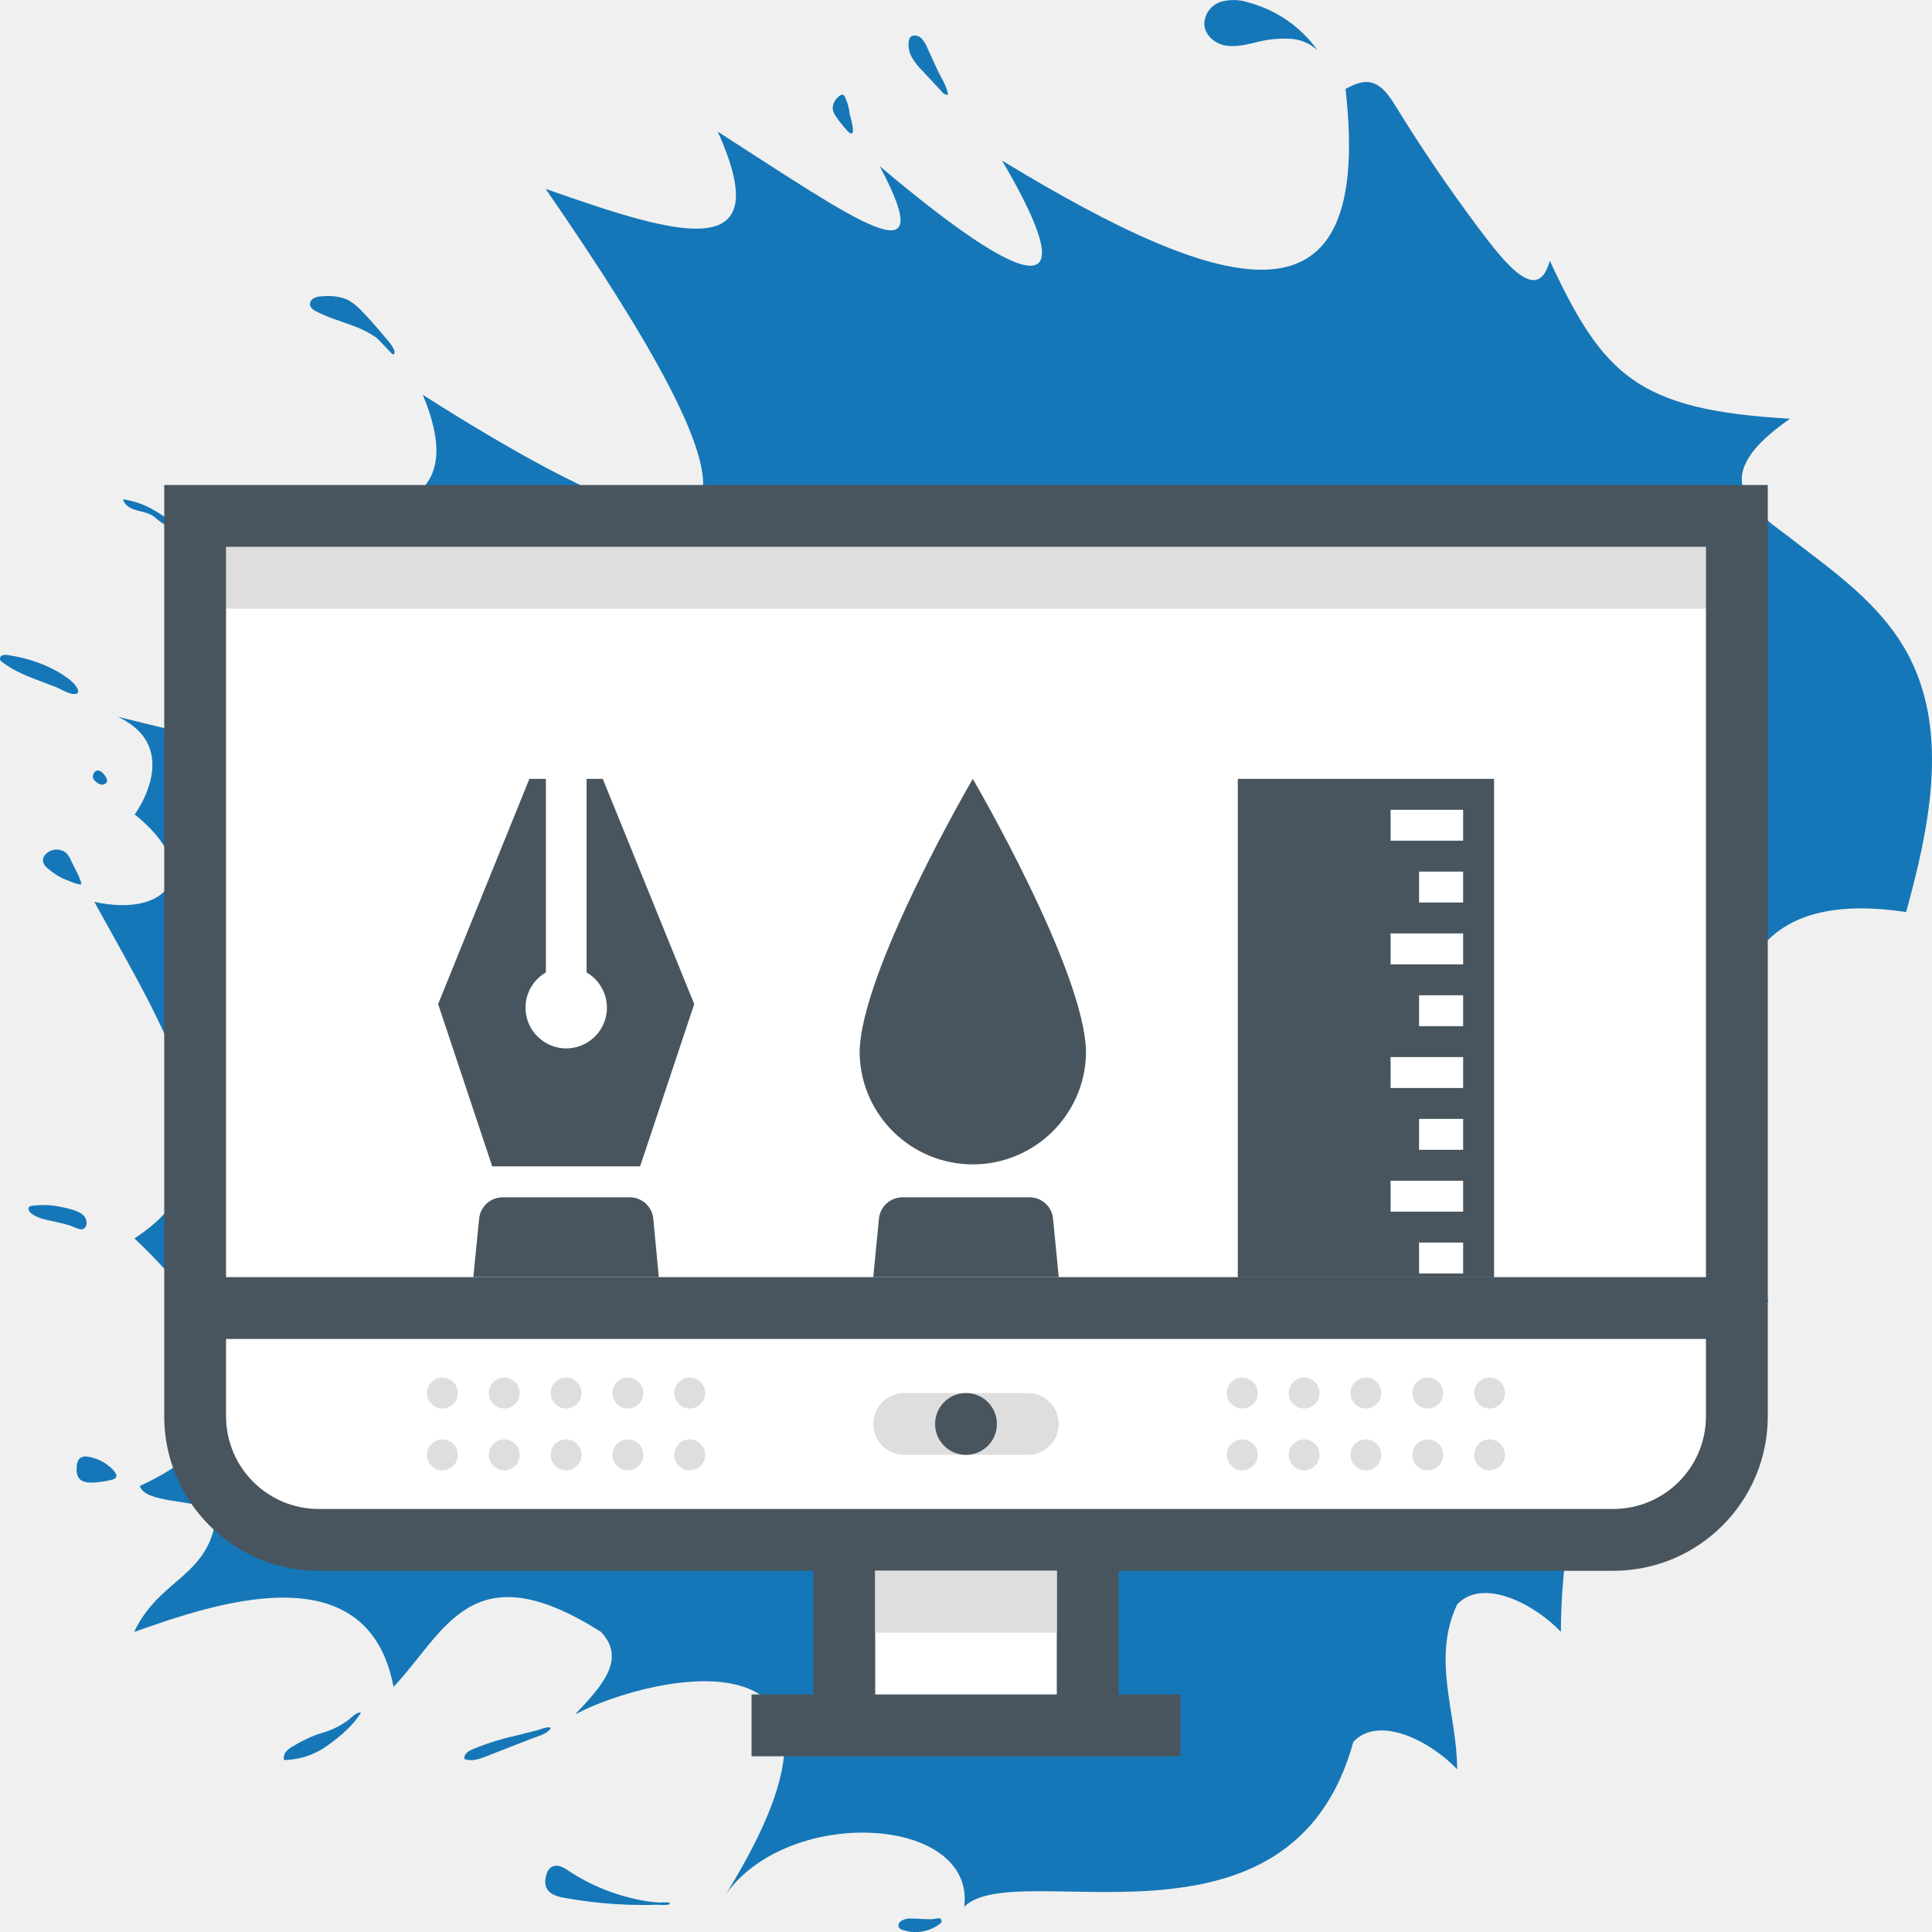
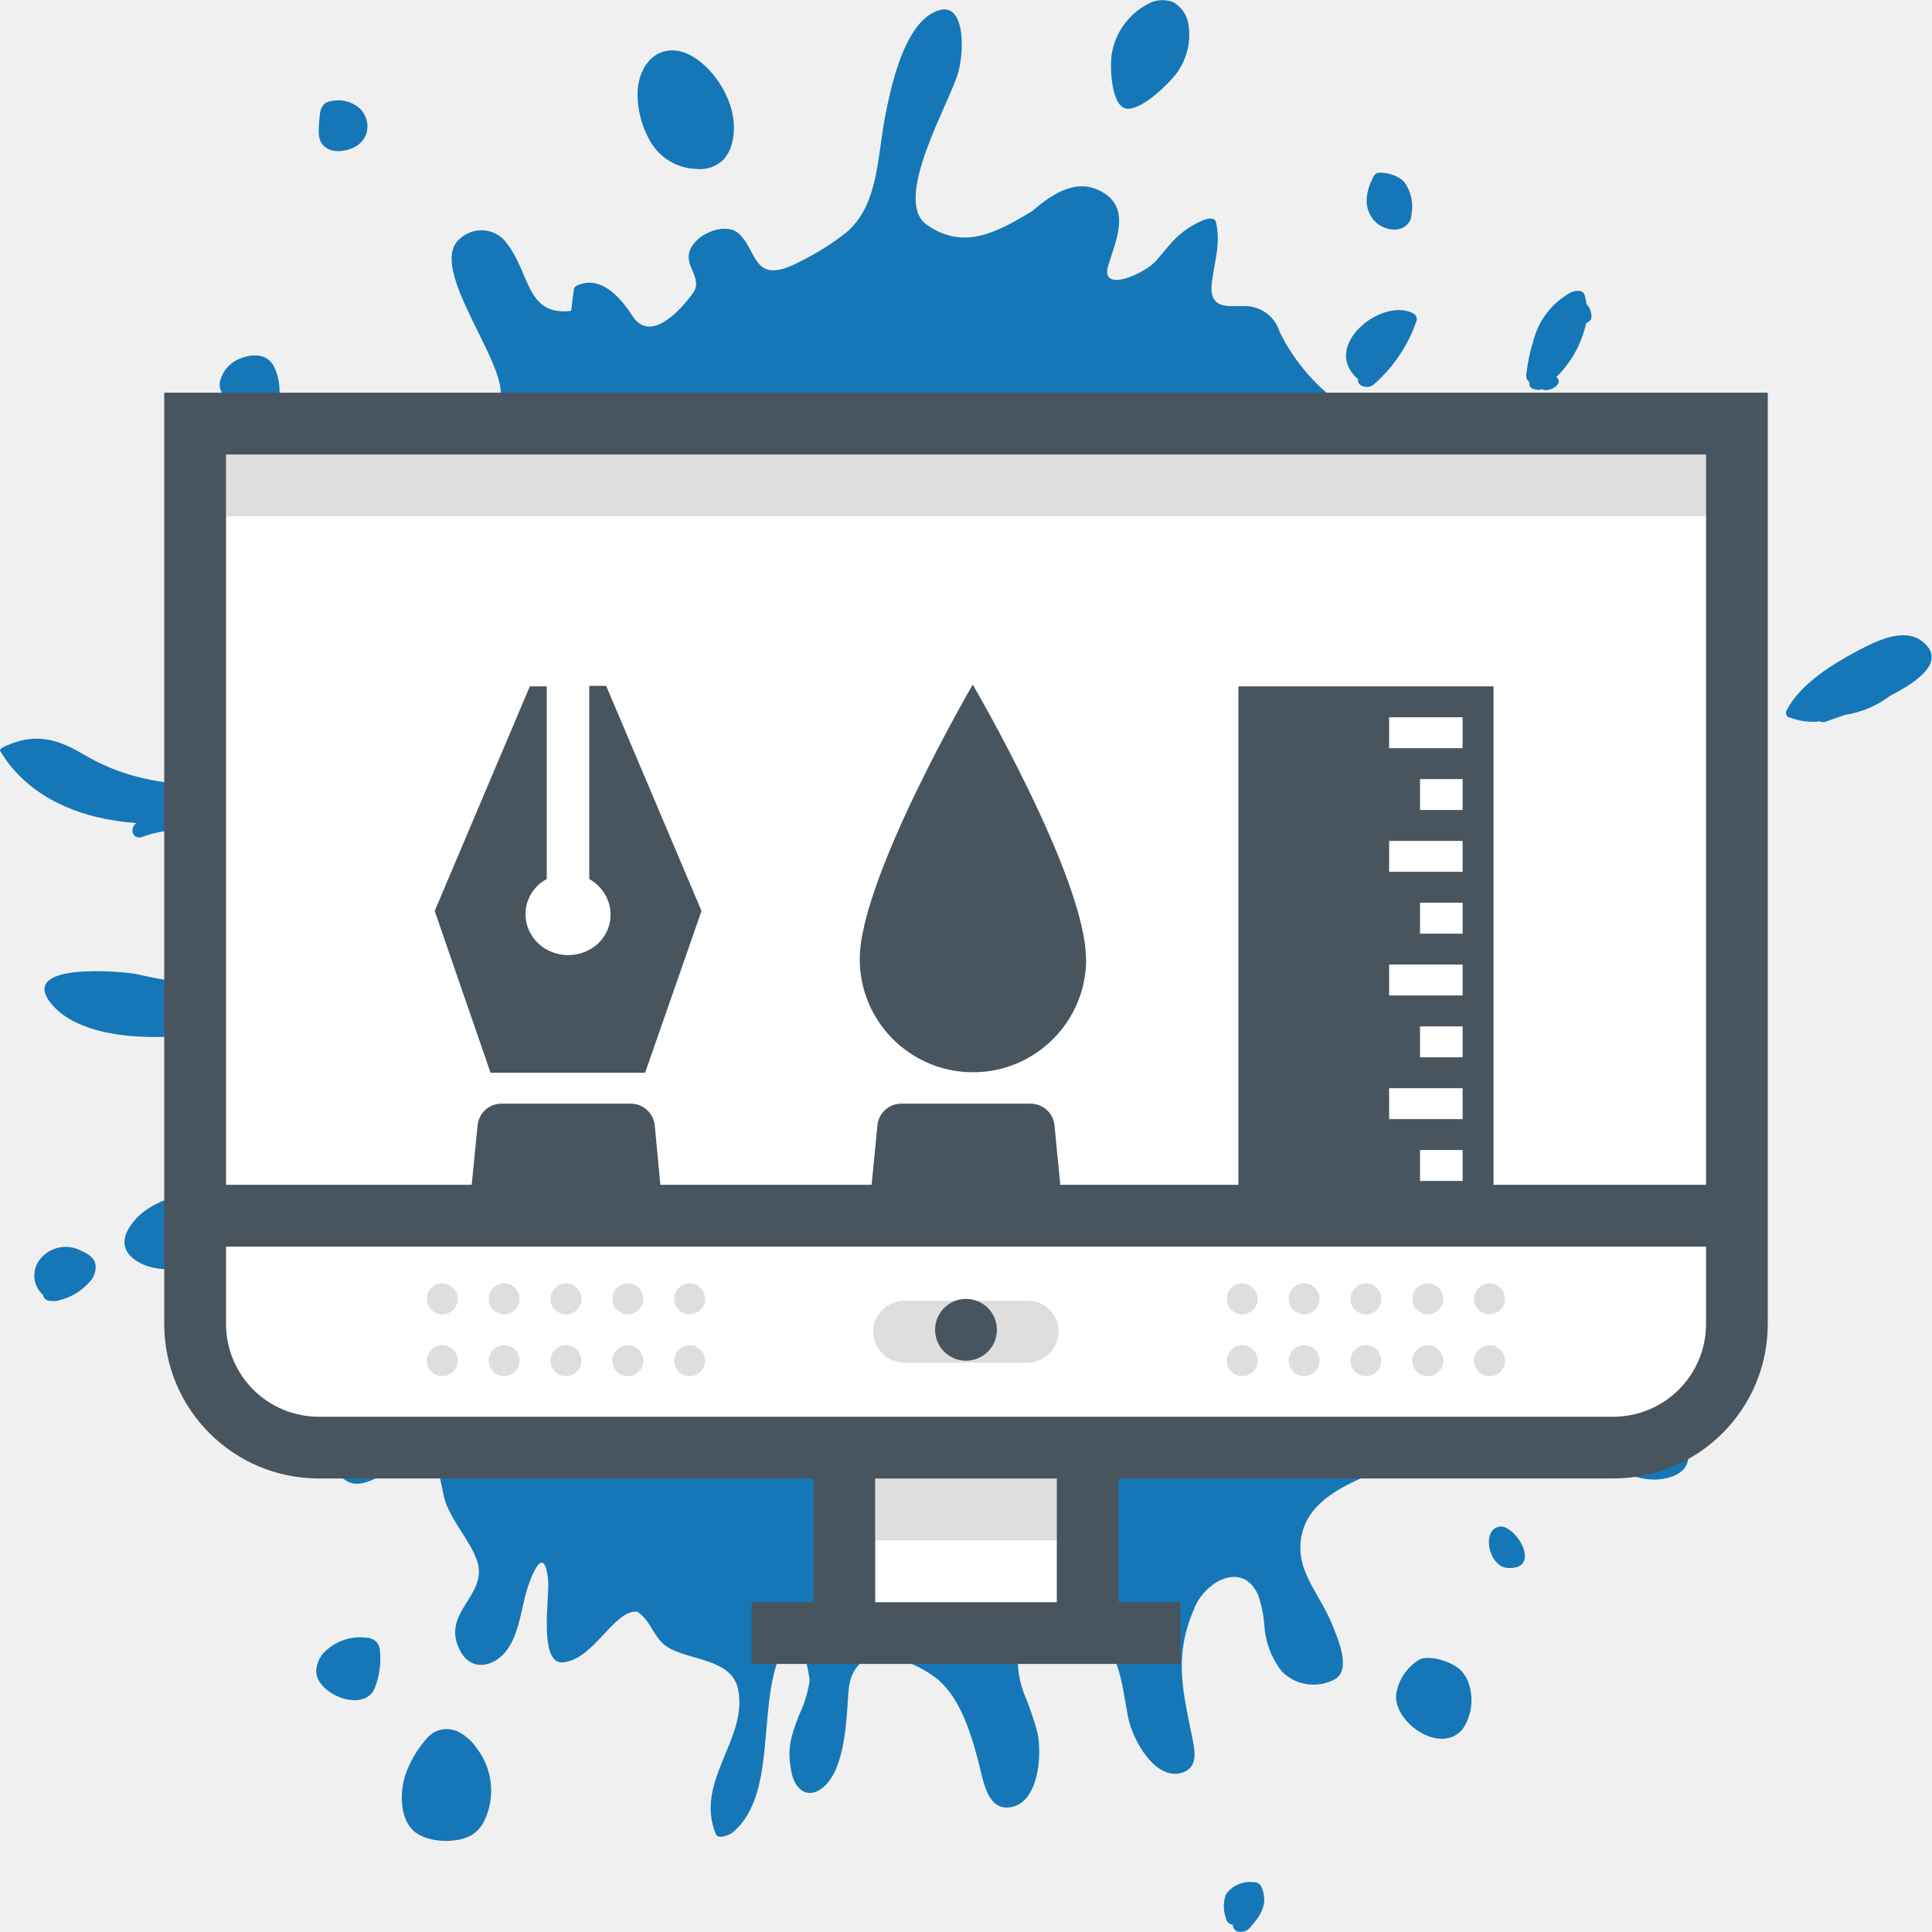
- <svg xmlns="http://www.w3.org/2000/svg" id="Camada_1" data-name="Camada 1" viewBox="0 0 500 500">
+ <svg xmlns="http://www.w3.org/2000/svg" id="Camada_1" data-name="Camada 1" viewBox="0 0 200 200">
  <defs>
    <style>.cls-1{fill:#1577b7;}.cls-2{fill:#fff;}.cls-3{fill:#dedede;}.cls-4{fill:#48555e;}</style>
  </defs>
-   <path class="cls-1" d="M39.71,133.6c.45.31,4,3.65,4.68,2.11.39-.91-4.71-3.81-5.41-4.18a21.63,21.63,0,0,0-7.19-2.31,3.83,3.83,0,0,0,1.33,1.83C35.05,132.48,37.67,132.2,39.71,133.6ZM24.27,201.76c.72.79,1.86,1.82,3,1.05s-.22-2.38-.95-3a1.6,1.6,0,0,0-.91-.4,1.08,1.08,0,0,0-.36,0,1.69,1.69,0,0,0-1,1.37,1,1,0,0,0,.05.57A1.09,1.09,0,0,0,24.27,201.76Zm-9.94-24c1.33.51,3.45,1.88,4.84,1.86,2.22,0,.47-2.37-.69-3.33C14,172.5,7.59,170.34,2,169.52a2.49,2.49,0,0,0-1.33.07A1,1,0,0,0,0,170.74a1.47,1.47,0,0,0,.51.57,26.26,26.26,0,0,0,4,2.48,50.2,50.2,0,0,0,5,2.13Zm2.92,43.09a3.92,3.92,0,0,0-5.11-.06,2.52,2.52,0,0,0-1,1.43,2.25,2.25,0,0,0,.44,1.73,5.67,5.67,0,0,0,1.31,1.23,17.08,17.08,0,0,0,2.92,1.95c.62.3,4.83,2.1,5.15,1.72.45-.53-2.19-5.31-2.52-6A6.72,6.72,0,0,0,17.25,220.85ZM218.17,32.55c.42.47,1.46,1.91,2.08,2,1.25.18-.23-4.4-.36-5.12a13.12,13.12,0,0,0-1.25-4.4c-.16-.28-.39-.57-.7-.55a.83.83,0,0,0-.44.19,4.07,4.07,0,0,0-2,3.51,4.59,4.59,0,0,0,.84,1.95A20.57,20.57,0,0,0,218.17,32.55ZM63.34,128.32a9.41,9.41,0,0,0,3.13.78c0-.8-1.54-1.46-2.12-1.71a2.8,2.8,0,0,0-2.12-.16A1.89,1.89,0,0,0,63.34,128.32ZM170.91,492.37a29,29,0,0,1-3.84-.39,51.39,51.39,0,0,1-19.67-7.65A9.61,9.61,0,0,0,145,483a2.81,2.81,0,0,0-2.58.38,4,4,0,0,0-1.13,2.23,4.93,4.93,0,0,0-.07,2.44,3.78,3.78,0,0,0,1.94,2.24,9.64,9.64,0,0,0,2.83.85,112.48,112.48,0,0,0,13.54,1.66c2.33.14,4.67.21,7,.21,1.17,0,2.34,0,3.5-.07.56,0,2.86.24,3.23-.18C173.89,492.1,171.2,492.37,170.91,492.37Zm70.55,4.29c-1.91.12-3.83-.17-5.75-.15a4.12,4.12,0,0,0-2.63.74,1.36,1.36,0,0,0-.49,1.5,1.51,1.51,0,0,0,.95.69,10.37,10.37,0,0,0,9.34-1.29c.4-.31,1.09-.73.7-1.38S242,496.63,241.46,496.66Zm253-326c-3.52-7.07-8.62-12.87-14.38-18.06s-12.19-9.76-17.56-14c-10.71-7.77-20.3-15.7.75-30.23-39.47-2.27-48.3-11.12-62.19-40.9-3,11.22-11,1.52-18.53-8.56s-14.67-20.54-21.29-31.33c-1.7-2.78-3.75-5.84-6.85-6.3-2.14-.32-4.23.74-6.19,1.71,7.23,63.73-29.42,54.69-88.88,18.58,22.27,37.9,7.05,34.14-31.68,1.43,16,30-5.22,14.64-41.91-8.93,15.74,34.87-10.2,26.9-44.54,14.81,56.85,82.25,61.18,112.4-31.78,53.31,11.67,28.05-7,32.46-38,30.69,11.56,14,28.75,30.52-17.47,13.9,53,48.39,54,58.19-23.48,38.71,17.18,8.07,4.38,25.29,4.38,25.29,18.1,14.51,8.93,26.88-10.45,22.62,20.15,36.58,40.42,67.7,10.38,87.09,30.55,28.81,30.61,50.8,1.39,64.08,1.33,4.5,13.84,3.41,19.88,6.52-1.21,17-14.63,17-21.35,31.26,20.14-7.11,60.42-21.33,67.14,14.22,13.42-14.22,20.14-35.55,53.7-14.22,6.72,7.11,0,14.22-6.71,21.34C169,433,231.37,419.72,188,490c16.73-22.91,64.42-19.93,61.55,3.45,13.53-13.34,84.51,16.31,100.7-42.67,6.72-7.11,20.14,0,26.86,7.11,0-14.22-6.72-28.45,0-42.67,6.71-7.11,20.14,0,26.85,7.11,0-35.56,13.43-92.45,53.71-85.34-6.72-21.33-6.72-35.55-9.47-55.67-1.15-16.85,1.36-29.39,8.5-37.16s18.92-10.77,36.61-8.13C499.2,214.56,504.3,190.46,494.45,170.68ZM93.4,443.21c-1.11-.24-2.73,1.59-3.64,2.22a22.62,22.62,0,0,1-4.65,2.48c-1.17.43-2.37.73-3.53,1.15a37.36,37.36,0,0,0-5.63,2.8,6.53,6.53,0,0,0-1.85,1.38,2.57,2.57,0,0,0-.6,2.25,19.67,19.67,0,0,0,11.6-4C88,449.41,91.54,446.44,93.4,443.21Zm-65-63.6A11,11,0,0,0,22.82,377a2.65,2.65,0,0,0-2.23.45,3.3,3.3,0,0,0-.74,2.3,4.46,4.46,0,0,0,.42,2.59c.75,1.21,2.35,1.4,3.71,1.35a23.91,23.91,0,0,0,5.12-.77C31.3,382.33,29.4,380.43,28.44,379.61Zm114.09,67.57c-.63-.5-2.66.41-3.46.61l-5.58,1.41a66.65,66.65,0,0,0-11.36,3.6c-1,.45-2.16,1.33-1.88,2.44,1.83.72,3.85,0,5.68-.72l11.6-4.53C138.84,449.48,142,448.63,142.53,447.18ZM21.9,314.88c-1.18-1.61-4.58-2.2-6.36-2.57a21.22,21.22,0,0,0-7.37-.23,1.1,1.1,0,0,0-.56.19c-.56.44-.05,1.38.52,1.8,1.7,1.26,3.84,1.62,5.88,2.06,1.35.28,2.7.62,4,1,.77.23,2.52,1.2,3.3,1C22.68,317.82,22.64,315.87,21.9,314.88Zm295-303.15c2.57.54,5.2-.09,7.76-.67a28.51,28.51,0,0,1,9.53-1,11.26,11.26,0,0,1,6.84,3A32.34,32.34,0,0,0,323.08.63a12.19,12.19,0,0,0-7.27-.12,6.18,6.18,0,0,0-4.14,5.81C311.84,9.08,314.31,11.18,316.87,11.73Zm-78,6.8,4.24,4.52c.43.45,1,1.34,1.68,1.44.83.13.52,0,.37-.72-.38-1.86-1.8-3.95-2.58-5.67-.87-1.89-1.73-3.77-2.59-5.66a8.05,8.05,0,0,0-1.4-2.35,2.54,2.54,0,0,0-2.39-.85,1.39,1.39,0,0,0-.46.22,1.82,1.82,0,0,0-.58,1.15,6.64,6.64,0,0,0,.9,4.41A18.67,18.67,0,0,0,238.91,18.53Zm-145,62.29a14,14,0,0,0-4.07-3.31,13.42,13.42,0,0,0-6.33-.83,5.13,5.13,0,0,0-2.26.48,1.83,1.83,0,0,0-1,1.93,2.6,2.6,0,0,0,1.42,1.4c3,1.62,6.35,2.55,9.55,3.76a26.42,26.42,0,0,1,6.12,3.08c.6.44,4.28,4.49,4.38,4.44,1.62-.66-2.05-4.46-2.43-4.92Q96.73,83.75,93.94,80.82Z" />
-   <path class="cls-2" d="M53.5,136.52v230a29,29,0,0,0,29,29H218.38v51h63.24v-51H417.5a29,29,0,0,0,29-29v-230Z" />
-   <rect class="cls-3" x="58.5" y="141.52" width="383" height="16" />
-   <path class="cls-4" d="M42.5,125.52v241a40,40,0,0,0,40,40h128v32h-16v16h111v-16h-16v-32h128a40,40,0,0,0,40-40v-241Zm231,313h-47v-32h47Zm168-72a24,24,0,0,1-24,24H82.5a24,24,0,0,1-24-24v-20h383Zm-383-36v-189h383v189Z" />
-   <rect class="cls-3" x="226.5" y="406.52" width="47" height="16" />
-   <path class="cls-3" d="M266,360.52H234a8,8,0,0,0,0,16h32a8,8,0,0,0,0-16Z" />
-   <circle class="cls-4" cx="250" cy="368.52" r="8" />
-   <circle class="cls-3" cx="321.5" cy="360.52" r="4" />
-   <circle class="cls-3" cx="337.5" cy="360.52" r="4" />
-   <circle class="cls-3" cx="353.5" cy="360.52" r="4" />
-   <circle class="cls-3" cx="369.5" cy="360.52" r="4" />
-   <circle class="cls-3" cx="385.5" cy="360.52" r="4" />
-   <circle class="cls-3" cx="321.5" cy="376.52" r="4" />
-   <circle class="cls-3" cx="337.5" cy="376.52" r="4" />
-   <circle class="cls-3" cx="353.5" cy="376.52" r="4" />
-   <circle class="cls-3" cx="369.5" cy="376.52" r="4" />
-   <circle class="cls-3" cx="385.5" cy="376.52" r="4" />
-   <circle class="cls-3" cx="114.5" cy="360.52" r="4" />
-   <circle class="cls-3" cx="130.5" cy="360.52" r="4" />
-   <circle class="cls-3" cx="146.5" cy="360.52" r="4" />
-   <circle class="cls-3" cx="162.5" cy="360.52" r="4" />
-   <circle class="cls-3" cx="178.5" cy="360.52" r="4" />
-   <circle class="cls-3" cx="114.5" cy="376.52" r="4" />
-   <circle class="cls-3" cx="130.5" cy="376.52" r="4" />
-   <circle class="cls-3" cx="146.5" cy="376.52" r="4" />
-   <circle class="cls-3" cx="162.5" cy="376.52" r="4" />
-   <circle class="cls-3" cx="178.5" cy="376.52" r="4" />
-   <path class="cls-4" d="M320.34,201.57v129h66.32V201.57Zm58.32,128H367.25v-8h11.41Zm0-16H359.88v-8h18.78Zm0-16H367.25v-8h11.41Zm0-16H359.88v-8h18.78Zm0-16H367.25v-8h11.41Zm0-16H359.88v-8h18.78Zm0-16H367.25v-8h11.41Zm0-16H359.88v-8h18.78Z" />
-   <path class="cls-4" d="M179.66,259.85l-14,42H127.39l-14-42L137,201.57h4.27v50.1a10.52,10.52,0,0,0,0,18.23,10.49,10.49,0,0,0,10.54,0,10.53,10.53,0,0,0,0-18.23v-50.1H156Z" />
-   <path class="cls-4" d="M170.5,330.52h-48L124,315.39a6.1,6.1,0,0,1,6.07-5.52H163a6.1,6.1,0,0,1,6.07,5.52Z" />
-   <path class="cls-4" d="M274,330.52H226l1.47-15.13a6.1,6.1,0,0,1,6.07-5.52h32.92a6.1,6.1,0,0,1,6.07,5.52Z" />
-   <path class="cls-4" d="M281.06,272.58c0-20.86-29.3-71-29.3-71s-29.29,50.15-29.29,71a29.3,29.3,0,0,0,58.59,0Z" />
+   <path class="cls-1" d="M129.7,194.84a3,3,0,0,0-2.82,1.31,3.77,3.77,0,0,0,.06,2.52.72.72,0,0,0,.68.56.76.76,0,0,0,.42.69,1.25,1.25,0,0,0,1.4-.42c1.05-1.18,1.87-2.41,1.18-4.1a.87.87,0,0,0-.92-.56Z" />
+   <path class="cls-1" d="M8.26,129.41A3.38,3.38,0,0,0,4,130.55a2.68,2.68,0,0,0,.48,3.52c0,.49.56.62.91.61l.17,0a1.2,1.2,0,0,0,.59-.08,6.14,6.14,0,0,0,3.14-1.91,2.2,2.2,0,0,0,.6-1.74c-.08-.82-1-1.27-1.59-1.52Z" />
+   <path class="cls-1" d="M0,77.71c3,5.05,8.66,7.11,14.11,7.49-.77.59-.37,1.82.71,1.41,5.79-2.15,12.36,1,12.32,8.51-.06,8.52-8.08,6.81-12.91,5.74-1.39-.32-12.64-1.33-8.85,3.13s14.38,3.66,19,2.24c1.4-.43,7-1.67,3.95,1.7A5.44,5.44,0,0,0,27,110.69c-.16.73.76,1.91,1.2,2.29,3.65,3.21,0,6.29-2.56,8.16-.47.34-.46.69-.23.93-4.09,1.5-9.73,1.16-12.09,5.11-1.69,2.83,1.94,4.25,3.77,4.19a27.2,27.2,0,0,0,6.43-1.19c.64-.18,1.28-.39,1.93-.55l1.21-.49,1.06-.47q3.27-2.32,6.13,1.71c-.43.34-.44.65-.25.86-2.95,2.61-8.38,5.56-7.94,8.67,0,.27.67.15.8.13a9.41,9.41,0,0,0,4.38-2c3.24-2.8,10-6.8,10,.34,0,3.32-1.9,6-3.88,8.22-1.3,1.44-3.33,3.72-2,5.78,2.72,4.2,7.89-4.08,10-.86.68,1,.76,2.85,1.17,4,.7,2,2.37,3.79,3.18,5.84,1.51,3.79-3.92,5.51-1.61,9.64,1.12,2,3.28,1.57,4.57.07s1.62-3.93,2.07-5.74,2-6,2.41-1.67c.15,1.51-1.05,8.68,1.54,8.43,3.2-.31,5.28-5.47,7.67-5.25,1.53,1,1.64,2.73,3.17,3.68,2.27,1.41,6.65,1.15,7.29,4.4,1,5.17-4.55,9.48-2.32,14.94.25.61,1.45.08,1.77-.19,5-4.21,2.09-14.41,5.63-19.78,1.35-2,2.34,3.76,2.31,4.13a12.77,12.77,0,0,1-1.11,3.57c-.87,2.28-1.25,3.46-.76,5.9.39,1.92,1.8,2.79,3.29,1.52,2.29-1.95,2.39-7,2.6-9.86.39-5.38,5.73-3.82,8.8-1.64,2.58,1.82,3.78,5.54,4.6,8.66.56,2.08.91,5.27,3.34,4.92,2.93-.42,3.34-5.35,2.82-7.76a33.51,33.51,0,0,0-1.44-4.16c-1.34-3.78-.71-8.55,6.18-6.6,3.67,1,4,5.78,4.64,9.15.48,2.44,2.82,6.61,5.56,5.8,1.83-.55,1.35-2.43,1-4.09-1-4.9-1.76-8.21.35-13.05,1.26-2.88,5.11-4.75,6.59-1.19a13.06,13.06,0,0,1,.62,3.13,8.54,8.54,0,0,0,1.81,4.71,4.62,4.62,0,0,0,5.51.79c1.7-1,.27-4.19-.25-5.52-1.36-3.47-4.21-5.93-3.1-9.83,1.39-4.91,9-6.15,12.79-8.37.6-.35,1.95-1.26,2.19-2.22.37-1.54-.33-3.51,1.73-3.19a2,2,0,0,0,1.06-.35c4.48,1.13,8.43,4.11,12.49,6.54,2.07,1.24,4.63,2.64,7.06,2.21,5.64-1,.79-7.17-2-8.44-5.06-2.27-14.39-2.26-15.14-10-.64-6.59,4.75-8.53,8.25-12.1s2.63-8,3.48-12.82c1.21-6.88,7.55-3.93,11.52-5.91,1.84-.9,4.37-3.1,3-5.67-.89-1.71-4.46-.74-5.72-.51-2.75.5-4.84,1.18-7.12-1.49-1.89-2.19-2.8-5.76-3-8.71-.35-5.56,3-3.26,5.26-5.58,1.61-1.63,2-4.9-.46-5.58-1.74-.48-3.83.33-5.64,1.09-4.42.29-4-4.38-5.86-8.82-.92-2.19-2.85-3.94-4.21-5.78-2.36-3.19-.77-5.68-.21-9a2.48,2.48,0,0,0-1.23-2.31c-1.93-1-3.5,1.3-4.75-2.26-.42-1.2,0-3.5-1.19-4.34-2.15-1.59-4.8-1.48-7.2-2.5-2.94-1.26-6.11-5-7.52-8.08a3.74,3.74,0,0,0-3.07-2.56c-1.73-.22-4.35.74-3.91-2.56.28-2.14.93-4,.41-6.19-.14-.57-1.07-.29-1.38-.15a9.19,9.19,0,0,0-3.13,2.2c-.56.64-1.11,1.29-1.65,1.94-1.1,1.31-5.84,3.49-5,.56.7-2.35,2.37-5.76-.4-7.52-2.59-1.65-5.1-.19-7.48,1.87-3.52,2.1-7,4.13-10.88,1.4-3.69-2.56,2.47-12.77,3.28-15.89.62-2.34.69-7.83-2.65-6.06-3.08,1.63-4.37,7.67-5,11-.77,4.16-.7,9-4,11.77a26.71,26.71,0,0,1-4.79,3c-4.87,2.57-4.29-1-6.28-2.88-1.5-1.42-5.11.23-5.22,2.31-.07,1.28,1.4,2.5.45,3.82-1.13,1.56-4.34,5.3-6.25,2.39-1.11-1.69-2.56-3.41-4.45-3.47-.32,0-1.54.15-1.62.65-.11.76-.21,1.51-.29,2.27-4.86.58-4.15-4.19-7-7.4a3.26,3.26,0,0,0-4.36-.2c-4.83,3.43,9.53,18,1.66,18-.29,0-1.71.2-1.63.75a7.88,7.88,0,0,1-.05,3.89c-.48,1.54-3.84.08-4.69-.24-1.58-.59-3.09-1.42-4.68-2A7.17,7.17,0,0,0,32.1,46c-3.42,2.74,6.19,10.75,8.23,13.39-3.27,1-3.53,3.62-3.77,7.84-5.72,1.13-3.49,8.06-6.77,12.59-2.26,3.12-6.76,1.72-9.71,1.49-4.3-.35-7.69-1-11.51-3.26-2.77-1.64-5-2.14-7.91-.86-.07,0-.77.34-.64.55Z" />
+   <path class="cls-1" d="M25.5,41.78h.23l.14,0a2.6,2.6,0,0,1,.58.23,1.92,1.92,0,0,0,.89.08,2.18,2.18,0,0,0,1.1-.48,1.07,1.07,0,0,0,.5-1.06,5.8,5.8,0,0,0-.59-2.64c-.73-1.37-2.33-1.28-3.5-.79a3.38,3.38,0,0,0-2.11,2.53c-.12,1.61,1.69,2,2.76,2.1Z" />
+   <path class="cls-1" d="M185.34,74.29a6.06,6.06,0,0,0,2.27.42.83.83,0,0,0,.22,0,1.11,1.11,0,0,0,.5-.06.87.87,0,0,0,.82,0L191,74a10.27,10.27,0,0,0,4.7-2c3-1.51,5.44-3.45,3.66-5.28-1.94-2-5-.42-7,.62-2.54,1.34-5.95,3.39-7.42,6.2a.54.54,0,0,0,.35.77Z" />
+   <path class="cls-1" d="M158.34,39.6c-.2.56.64.91,1.29.69.72.42,2.36-.6,1.48-1.26a11,11,0,0,0,3.08-5.58c.31-.14.55-.34.55-.59a1.8,1.8,0,0,0-.51-1.38,5.74,5.74,0,0,0-.18-.9c-.17-.64-1-.51-1.41-.32a7.89,7.89,0,0,0-3.87,4.89,18.45,18.45,0,0,0-.74,3.39,1,1,0,0,0,.31,1.06Z" />
+   <path class="cls-1" d="M140.47,39.15l.12.08c-.18.71,1,1.14,1.64.55a15.22,15.22,0,0,0,4.38-6.49.66.66,0,0,0-.38-.88c-3.21-1.61-9.45,3.36-5.76,6.74Z" />
+   <path class="cls-1" d="M115.12,5.38A7.2,7.2,0,0,1,118.75.45a3.11,3.11,0,0,1,2.7-.23A3.22,3.22,0,0,1,123,2.34a6.74,6.74,0,0,1-1.78,5.93c-.89,1-3.6,3.53-4.91,2.88S114.85,6.68,115.12,5.38Z" />
+   <path class="cls-1" d="M72.09,17.49a3.44,3.44,0,0,0,2.84-1,4.05,4.05,0,0,0,.86-1.72c.67-2.64-.53-5.5-2.3-7.44-1.26-1.38-3-2.48-4.76-2S66.09,7.68,66,9.49a9.81,9.81,0,0,0,1.33,5.17A5.69,5.69,0,0,0,72.09,17.49Z" />
+   <path class="cls-1" d="M145.94,22.89a1.86,1.86,0,0,0,.18-.7,4.34,4.34,0,0,0-.75-3.35,2.5,2.5,0,0,0-.39-.34,3.92,3.92,0,0,0-2-.62.94.94,0,0,0-.5.07,1.06,1.06,0,0,0-.37.48c-.79,1.56-1,3.3.31,4.58C143.35,23.87,145.16,24.21,145.94,22.89Z" />
+   <path class="cls-2" d="M21.39,45.05v92A11.61,11.61,0,0,0,33,148.66H87.4v20.4h25.2v-20.4H167a11.61,11.61,0,0,0,11.6-11.61v-92Z" />
+   <rect class="cls-3" x="23.39" y="47.05" width="153.22" height="6.4" />
+   <rect class="cls-3" x="90.6" y="153.06" width="18.8" height="6.4" />
+   <path class="cls-3" d="M106.4,134.65H93.7a3.27,3.27,0,0,0-3.27,2.73,3.21,3.21,0,0,0,3.17,3.68h12.7a3.27,3.27,0,0,0,3.26-2.73A3.2,3.2,0,0,0,106.4,134.65Z" />
+   <circle class="cls-4" cx="100" cy="137.66" r="3.2" />
+   <circle class="cls-3" cx="128.6" cy="134.46" r="1.6" />
+   <circle class="cls-3" cx="135" cy="134.46" r="1.6" />
+   <circle class="cls-3" cx="141.4" cy="134.46" r="1.6" />
+   <circle class="cls-3" cx="147.8" cy="134.46" r="1.6" />
+   <circle class="cls-3" cx="154.2" cy="134.46" r="1.6" />
+   <circle class="cls-3" cx="128.6" cy="140.86" r="1.6" />
+   <circle class="cls-3" cx="135" cy="140.86" r="1.6" />
+   <circle class="cls-3" cx="141.4" cy="140.86" r="1.6" />
+   <circle class="cls-3" cx="147.8" cy="140.86" r="1.6" />
+   <circle class="cls-3" cx="154.2" cy="140.86" r="1.6" />
+   <circle class="cls-3" cx="45.79" cy="134.46" r="1.6" />
+   <circle class="cls-3" cx="52.19" cy="134.46" r="1.6" />
+   <circle class="cls-3" cx="58.59" cy="134.46" r="1.6" />
+   <circle class="cls-3" cx="64.99" cy="134.46" r="1.6" />
+   <circle class="cls-3" cx="71.39" cy="134.46" r="1.6" />
+   <circle class="cls-3" cx="45.79" cy="140.86" r="1.6" />
+   <circle class="cls-3" cx="52.19" cy="140.86" r="1.6" />
+   <circle class="cls-3" cx="58.59" cy="140.86" r="1.6" />
+   <circle class="cls-3" cx="64.99" cy="140.86" r="1.6" />
+   <circle class="cls-3" cx="71.39" cy="140.86" r="1.6" />
+   <path class="cls-4" d="M72.62,94.3l-5.84,16.75h-16L45,94.3l9.85-23.25H56.6V91A4.1,4.1,0,0,0,55,96.77a4.36,4.36,0,0,0,1.62,1.54,4.58,4.58,0,0,0,4.4,0,4.1,4.1,0,0,0,1.6-5.74A4.3,4.3,0,0,0,61,91v-20h1.75Z" />
+   <path class="cls-4" d="M17,40.65v96.4a16,16,0,0,0,16,16H84.2v12.8H77.8v6.4h44.4v-6.4h-6.4v-12.8H167a16,16,0,0,0,16-16V40.65ZM109.4,165.86H90.6v-12.8h18.8Zm67.21-28.81a9.61,9.61,0,0,1-9.6,9.61H33a9.6,9.6,0,0,1-9.6-9.61v-8H176.61Zm0-14.4h-22V71.05H128.2v51.6H109.76l-.6-6.15a2.49,2.49,0,0,0-2.47-2.25H93.3a2.49,2.49,0,0,0-2.47,2.25l-.6,6.15H68.36l-.58-6.15a2.5,2.5,0,0,0-2.48-2.25H51.9a2.48,2.48,0,0,0-2.46,2.25l-.61,6.15H23.4V47.05H176.61ZM143.8,77.45v-3.2h7.61v3.2Zm7.61,3.2v3.2H147v-3.2Zm0,6.4v3.2H143.8v-3.2Zm0,6.4v3.2H147v-3.2Zm0,6.4v3.2H143.8v-3.2Zm0,6.4v3.2H147v-3.2Zm0,6.4v3.2H143.8v-3.2Zm0,6.4v3.2H147v-3.2Z" />
+   <path class="cls-4" d="M112.42,99.28c0-8.35-11.72-28.41-11.72-28.41S89,90.94,89,99.28a11.72,11.72,0,0,0,23.44,0Z" />
+   <path class="cls-1" d="M38.8,174.73a8.19,8.19,0,0,0,.53-3.86A1.6,1.6,0,0,0,39,170a1.51,1.51,0,0,0-1-.46A5.24,5.24,0,0,0,34,170.65,3.08,3.08,0,0,0,32.73,173C32.78,175.45,37.76,177.38,38.8,174.73Z" />
+   <path class="cls-1" d="M48.87,189.94a3.68,3.68,0,0,0,1.2-1.31,7.22,7.22,0,0,0-.66-7.58,5.25,5.25,0,0,0-1.91-1.75,2.77,2.77,0,0,0-2.52,0,3.65,3.65,0,0,0-1.09,1A11.34,11.34,0,0,0,42,183.62c-.59,1.68-.68,4.48.75,5.85S47.41,190.85,48.87,189.94Z" />
+   <path class="cls-1" d="M151,179.41a2.67,2.67,0,0,0,.64-.78,5.36,5.36,0,0,0,.27-4.7,3.44,3.44,0,0,0-.66-1c-.85-.85-3.06-1.62-4.23-1.18a5.08,5.08,0,0,0-2.49,3.64C144.26,178.16,148.59,181.33,151,179.41Z" />
+   <path class="cls-1" d="M36.51,15.32a2.54,2.54,0,0,0,1.42-1.49,2.59,2.59,0,0,0-.83-2.73,3.43,3.43,0,0,0-2.86-.63,1.5,1.5,0,0,0-.66.28,1.69,1.69,0,0,0-.46,1.08A12.23,12.23,0,0,0,33,13.42C32.85,15.57,34.76,16.07,36.51,15.32Z" />
+   <path class="cls-1" d="M156.19,158.33a1.44,1.44,0,0,0-.83-.31c-2.07.14-1.31,4.14.67,4.29C159.05,162.53,157.76,159.32,156.19,158.33Z" />
</svg>
